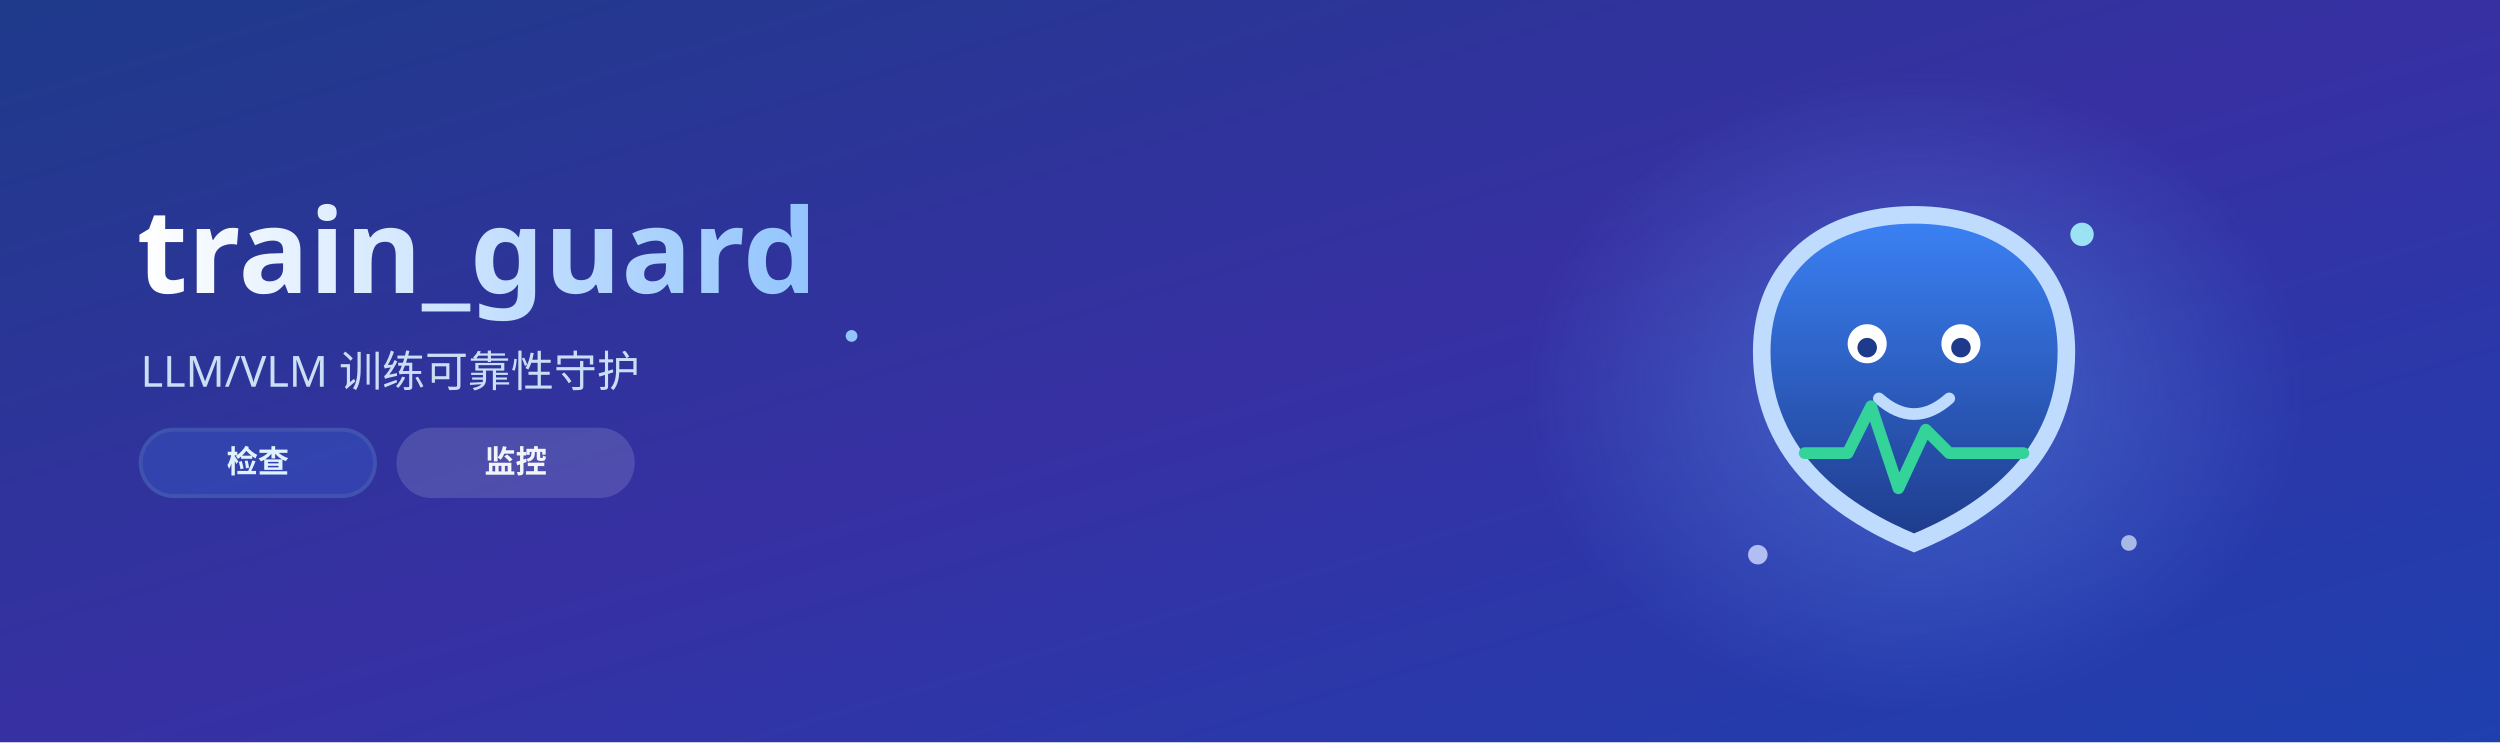
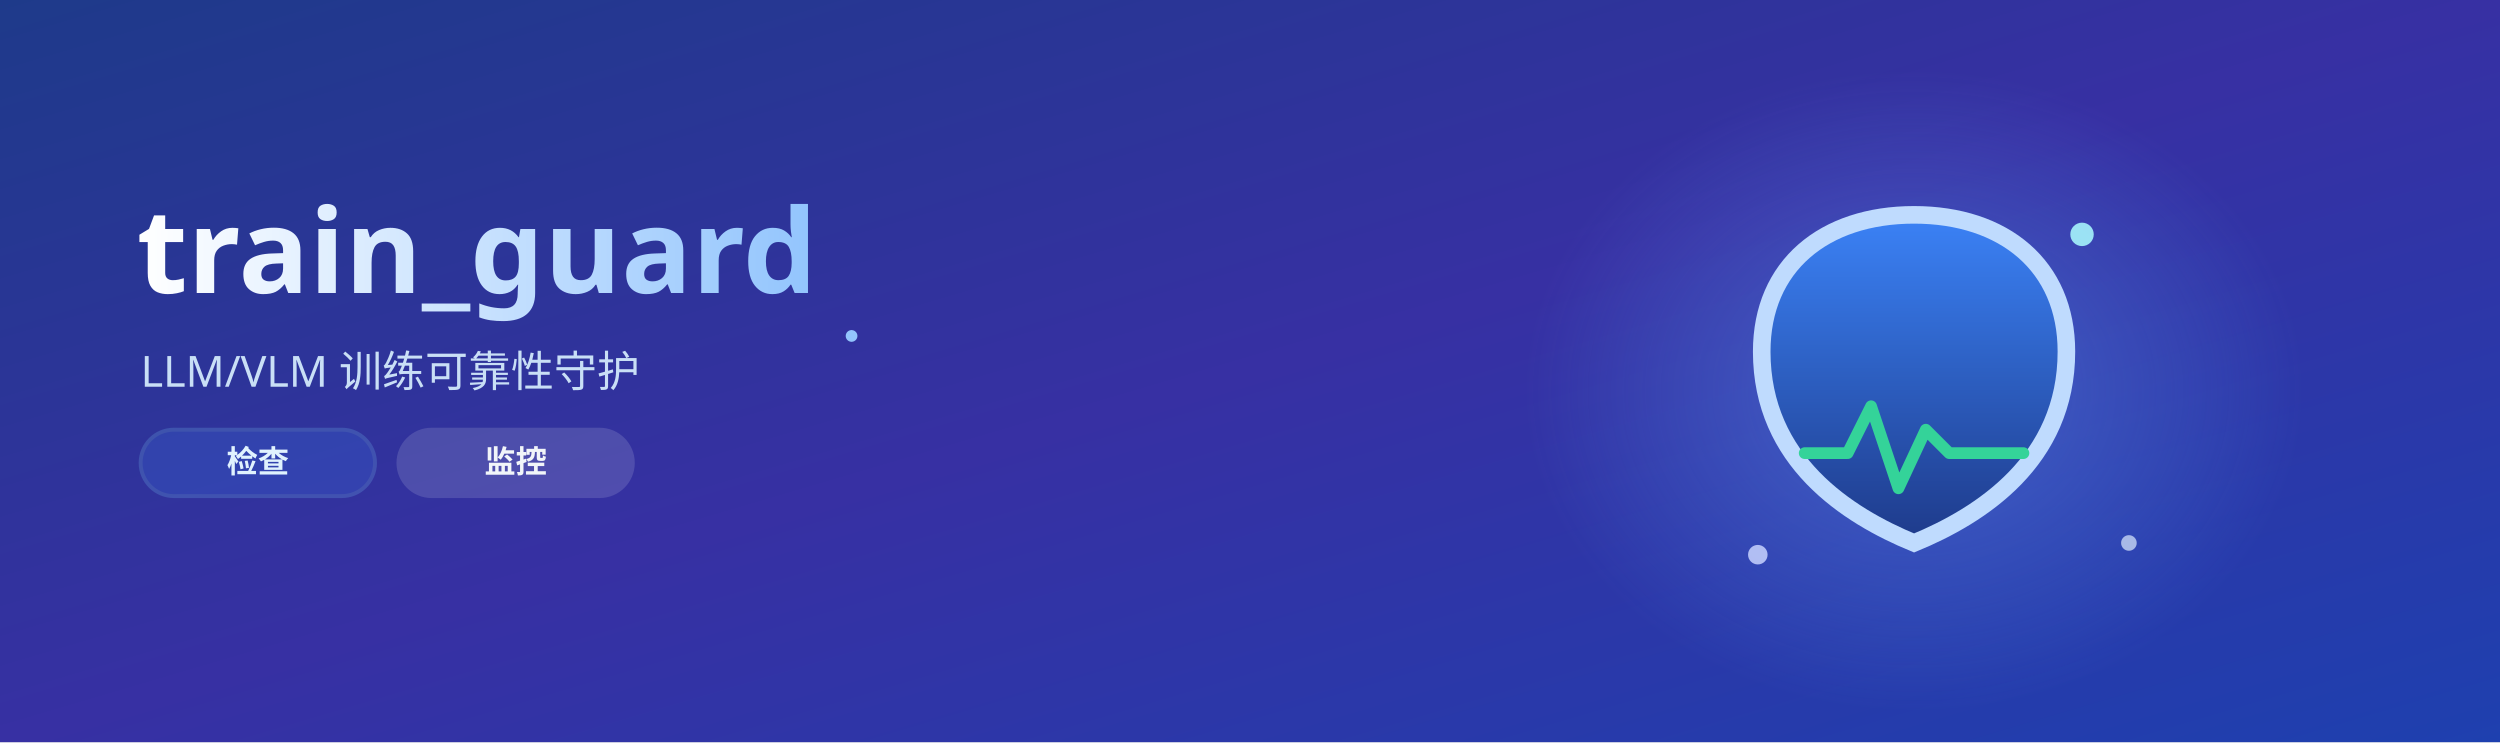
<svg xmlns="http://www.w3.org/2000/svg" viewBox="0 0 1280 380" role="img" aria-label="train_guard" font-family="'Segoe UI','PingFang SC','Microsoft YaHei',sans-serif">
  <defs>
    <linearGradient id="bg" x1="0" y1="0" x2="1" y2="1">
      <stop offset="0" stop-color="#1e3a8a" />
      <stop offset="0.5" stop-color="#3730a3" />
      <stop offset="1" stop-color="#1e40af" />
    </linearGradient>
    <linearGradient id="title" x1="0" y1="0" x2="1" y2="0">
      <stop offset="0" stop-color="#ffffff" />
      <stop offset="1" stop-color="#93c5fd" />
    </linearGradient>
    <linearGradient id="shield" x1="0" y1="0" x2="0" y2="1">
      <stop offset="0" stop-color="#3b82f6" />
      <stop offset="1" stop-color="#1e3a8a" />
    </linearGradient>
    <radialGradient id="glow" cx="0.5" cy="0.5" r="0.5">
      <stop offset="0" stop-color="#60a5fa" stop-opacity="0.42" />
      <stop offset="1" stop-color="#60a5fa" stop-opacity="0" />
    </radialGradient>
    <linearGradient id="beam" x1="0" y1="0" x2="1" y2="0">
      <stop offset="0" stop-color="#ffffff" stop-opacity="0" />
      <stop offset="0.5" stop-color="#60a5fa" stop-opacity="0.22" />
      <stop offset="1" stop-color="#ffffff" stop-opacity="0" />
    </linearGradient>
  </defs>
  <rect width="1280" height="380" fill="url(#bg)" />
  <ellipse cx="980" cy="200" rx="200" ry="165" fill="url(#glow)" />
  <circle cx="1066" cy="120" r="6" fill="#a5f3fc" opacity="0.9" />
  <circle cx="900" cy="284" r="5" fill="#c7d2fe" opacity="0.85" />
  <circle cx="1090" cy="278" r="4" fill="#dbeafe" opacity="0.7" />
  <rect x="-220" y="0" width="220" height="380" fill="url(#beam)">
    <animate attributeName="x" values="-220;1300;-220" dur="8s" repeatCount="indefinite" />
  </rect>
  <g transform="translate(980,190)">
    <g>
      <animateTransform attributeName="transform" type="scale" values="1;1.05;1" dur="3.2s" repeatCount="indefinite" calcMode="spline" keySplines="0.45 0 0.55 1;0.45 0 0.55 1" />
      <path d="M0,-80 C46,-80 78,-54 78,-10 C78,46 34,74 0,88 C-34,74 -78,46 -78,-10 C-78,-54 -46,-80 0,-80 Z" fill="url(#shield)" stroke="#bfdbfe" stroke-width="9" />
-       <circle cx="-24" cy="-14" r="10" fill="#ffffff" />
-       <circle cx="24" cy="-14" r="10" fill="#ffffff" />
-       <circle cx="-24" cy="-12" r="5" fill="#1e3a8a" />
-       <circle cx="24" cy="-12" r="5" fill="#1e3a8a" />
-       <path d="M-18,14 Q0,30 18,14" fill="none" stroke="#bfdbfe" stroke-width="6" stroke-linecap="round" />
      <path d="M-56,42 L-34,42 L-22,18 L-8,60 L6,30 L18,42 L56,42" fill="none" stroke="#34d399" stroke-width="6" stroke-linecap="round" stroke-linejoin="round" stroke-dasharray="220">
        <animate attributeName="stroke-dashoffset" values="220;0;0;220" keyTimes="0;0.5;0.8;1" dur="3.2s" repeatCount="indefinite" />
      </path>
    </g>
  </g>
  <line x1="72" y1="172" x2="436" y2="172" stroke="#93c5fd" stroke-width="6" stroke-linecap="round" stroke-dasharray="364" stroke-dashoffset="364">
    <animate attributeName="stroke-dashoffset" values="364;0;0;364" dur="6s" repeatCount="indefinite" />
  </line>
  <text x="70" y="150" font-size="60" font-weight="800" fill="url(#title)">train_guard</text>
  <text x="72" y="198" font-size="22" fill="#d6eefe" opacity="0.92">LLM/VLM 训练可靠性守护</text>
  <g font-size="16" font-weight="600">
    <rect x="72" y="220" width="120" height="34" rx="17" fill="#3b82f6" opacity="0.20" stroke="#7dd3fc" stroke-width="2" />
    <text x="132" y="242" fill="#e0f2fe" text-anchor="middle">检查</text>
    <rect x="204" y="220" width="120" height="34" rx="17" fill="#e2e8f0" opacity="0.16" stroke="#e2e8f0" stroke-width="2" />
    <text x="264" y="242" fill="#f1f5f9" text-anchor="middle">监控</text>
  </g>
</svg>
